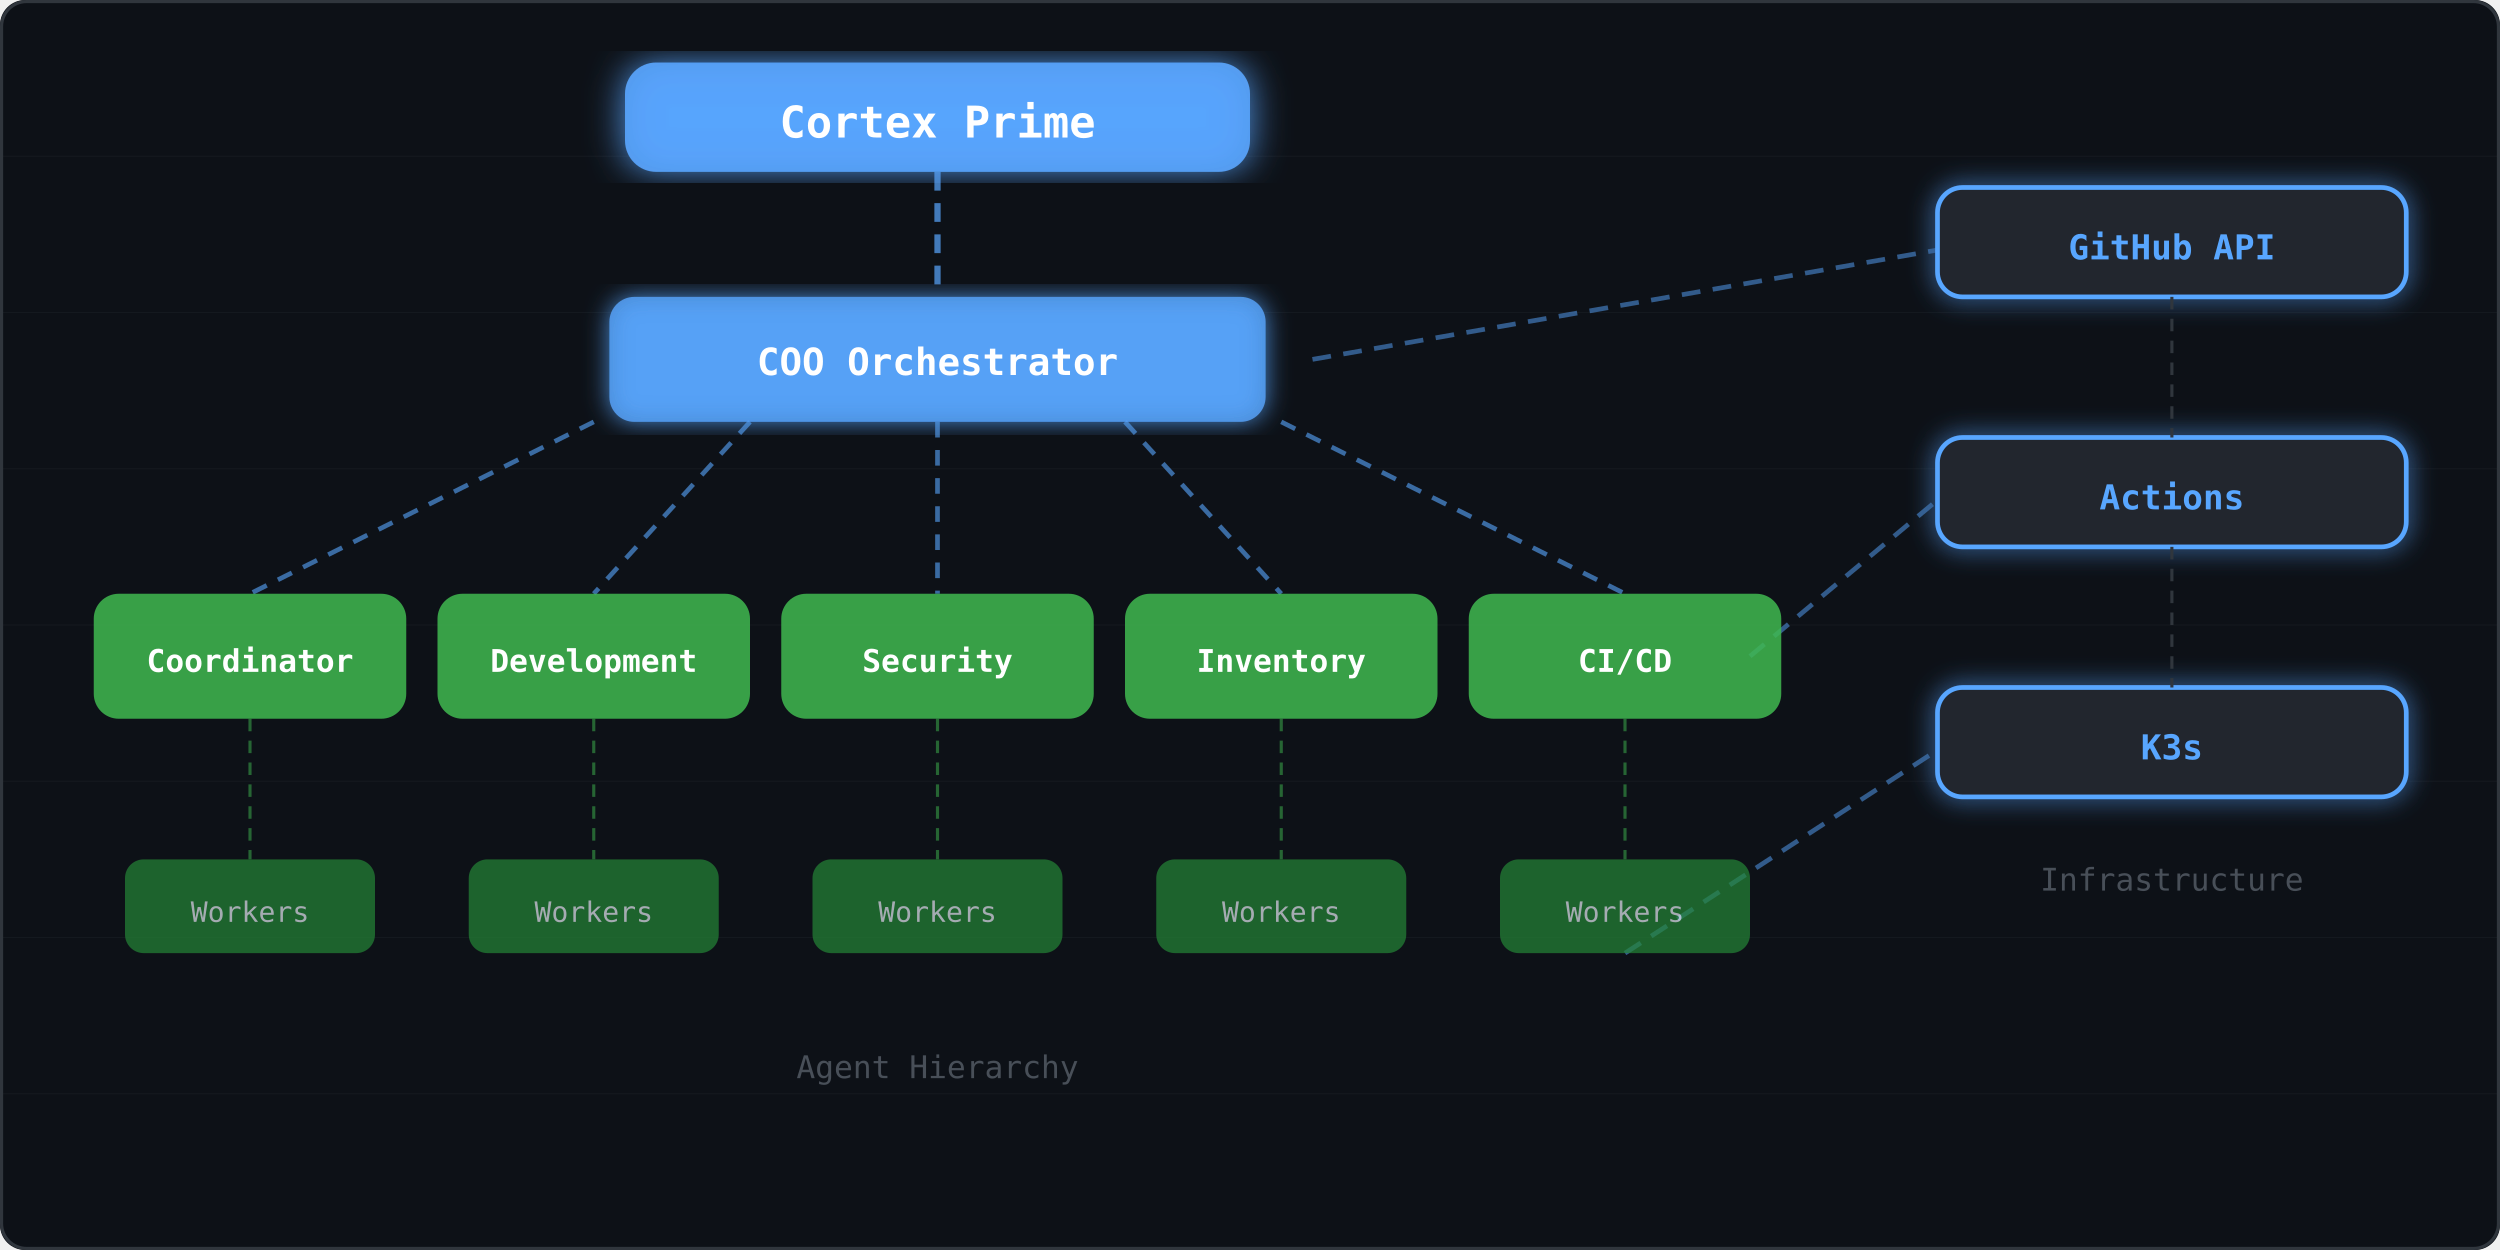
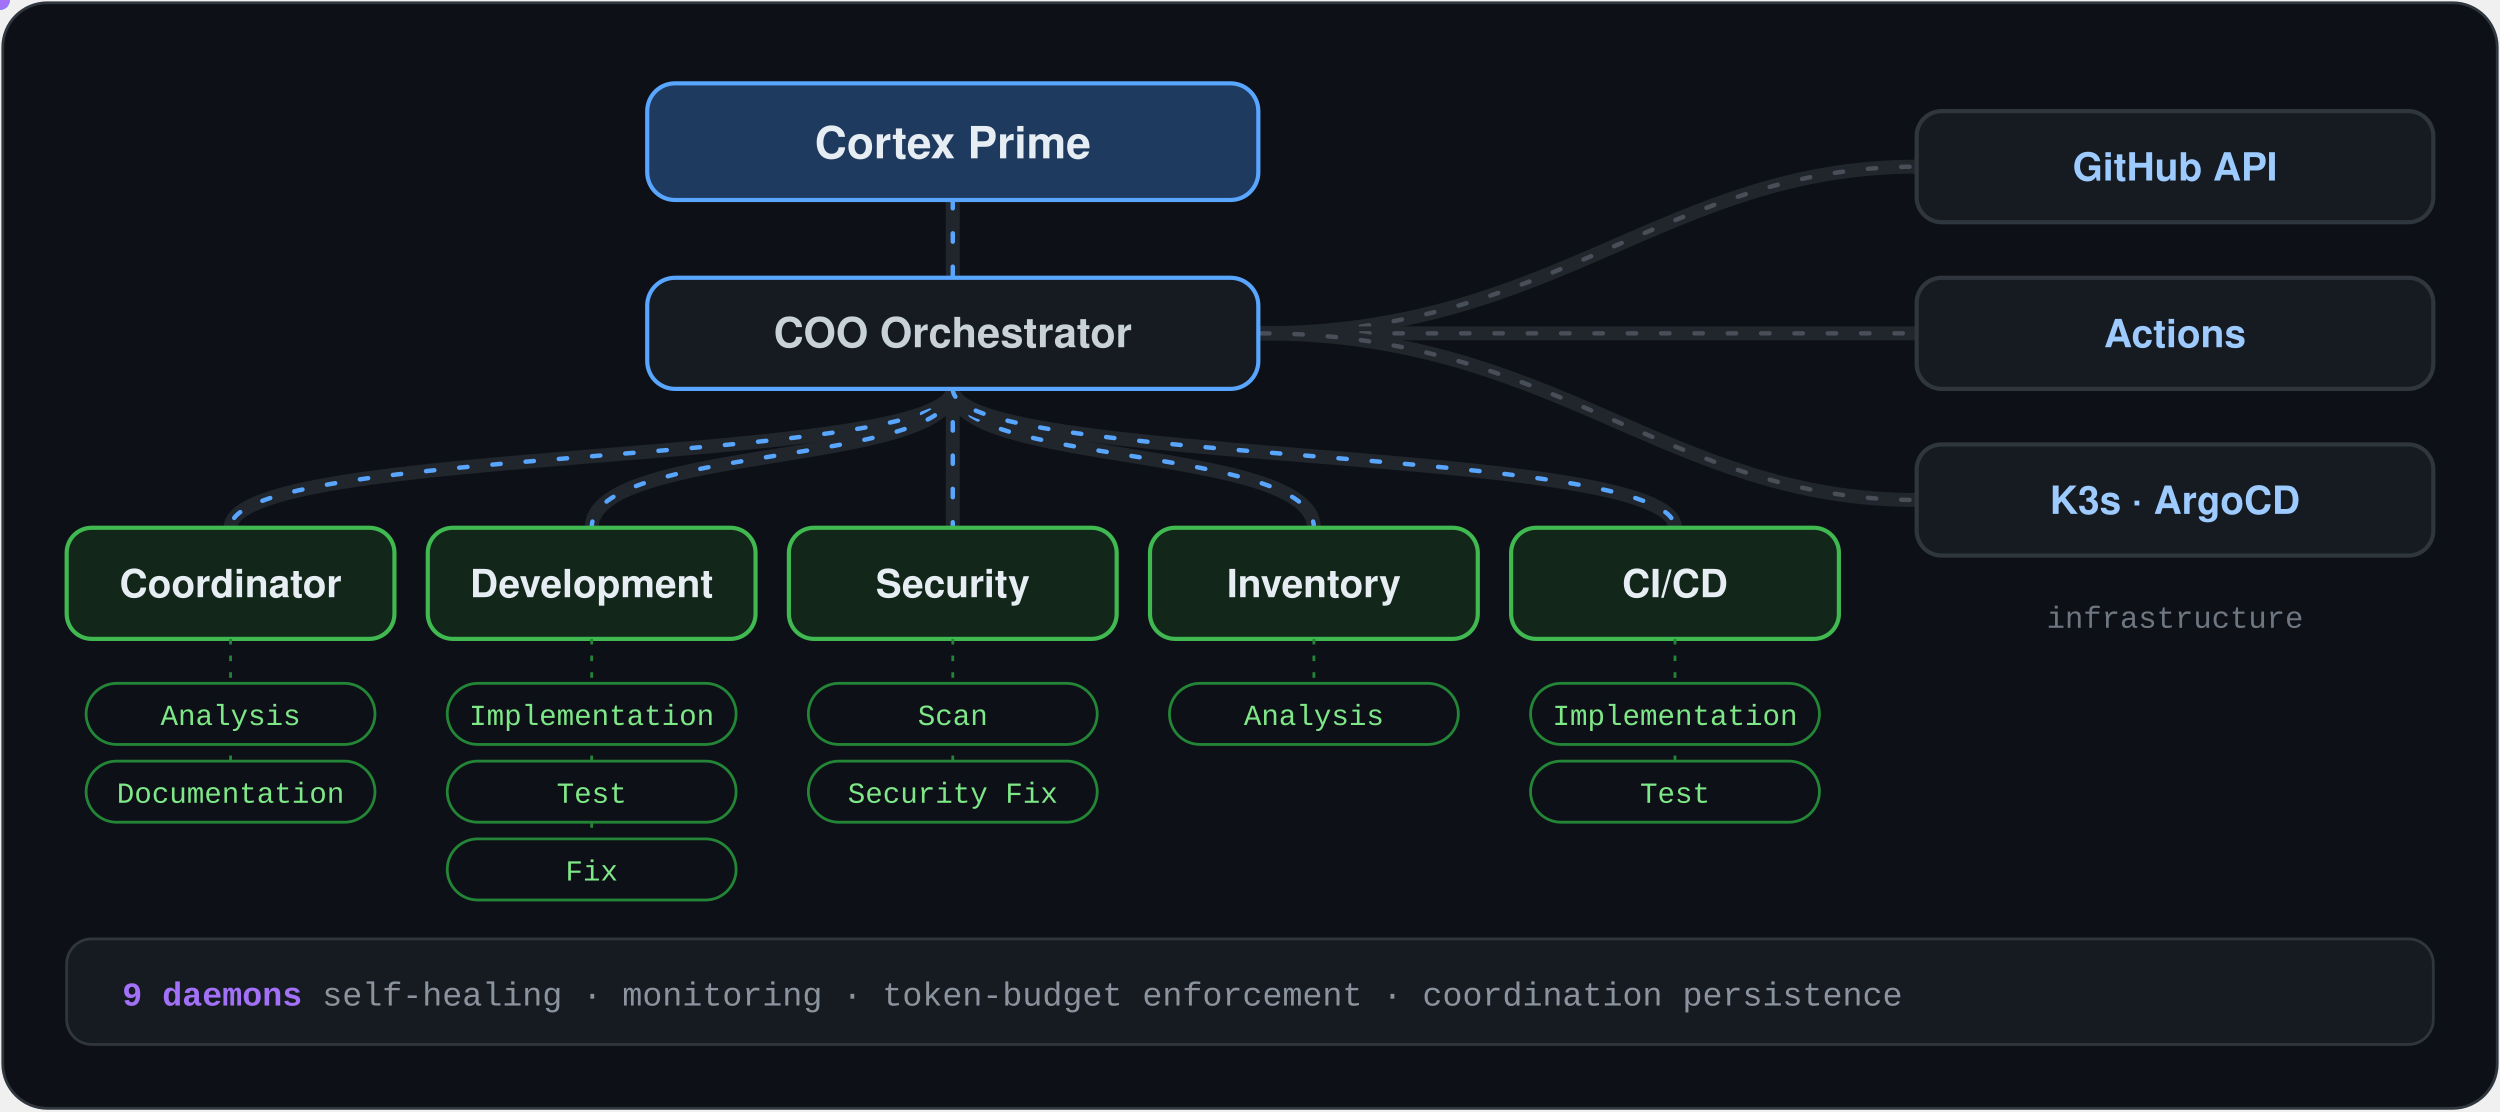
- <svg xmlns="http://www.w3.org/2000/svg" viewBox="0 0 800 400" width="800" height="400">
+ <svg xmlns="http://www.w3.org/2000/svg" viewBox="0 0 900 400" width="900" height="400" role="img" aria-labelledby="t d">
  <defs>
-     <filter id="glow">
-       <feGaussianBlur stdDeviation="4" result="blur" />
-       <feMerge>
-         <feMergeNode in="blur" />
-         <feMergeNode in="SourceGraphic" />
-       </feMerge>
-     </filter>
-     <filter id="glowStrong">
-       <feGaussianBlur stdDeviation="6" result="blur" />
-       <feMerge>
-         <feMergeNode in="blur" />
-         <feMergeNode in="SourceGraphic" />
-       </feMerge>
-     </filter>
+     <path id="m0" d="M343 140C343 168 83 160 83 190" />
+     <path id="m1" d="M343 140C343 168 213 160 213 190" />
+     <path id="m2" d="M343 140C343 168 343 160 343 190" />
+     <path id="m3" d="M343 140C343 168 473 160 473 190" />
+     <path id="m4" d="M343 140C343 168 603 160 603 190" />
+     <path id="pc" d="M343 72V100" />
+     <path id="i0" d="M454 120C560 120 600 60 690 60" />
+     <path id="i1" d="M454 120C560 120 600 120 690 120" />
+     <path id="i2" d="M454 120C560 120 600 180 690 180" />
  </defs>
-   <rect width="800" height="400" fill="#0d1117" rx="8" />
-   <g stroke="#21262d" stroke-width="0.3" opacity="0.4">
-     <line x1="0" y1="50" x2="800" y2="50" />
-     <line x1="0" y1="100" x2="800" y2="100" />
-     <line x1="0" y1="150" x2="800" y2="150" />
-     <line x1="0" y1="200" x2="800" y2="200" />
-     <line x1="0" y1="250" x2="800" y2="250" />
-     <line x1="0" y1="300" x2="800" y2="300" />
-     <line x1="0" y1="350" x2="800" y2="350" />
+   <style>
+     .sans{font-family:"Segoe UI",-apple-system,BlinkMacSystemFont,Helvetica,Arial,sans-serif}
+     .mono{font-family:ui-monospace,SFMono-Regular,"SF Mono",Menlo,Consolas,"Liberation Mono",monospace}
+     .b{font-weight:600}
+     .pipe{fill:none;stroke:#21262d;stroke-width:5;stroke-linecap:round}
+     .flow{fill:none;stroke:#58a6ff;stroke-width:1.6;stroke-linecap:round;stroke-dasharray:3 9;animation:flow 1.2s linear infinite}
+     .dim{stroke:#484f58}
+     @keyframes flow{to{stroke-dashoffset:-12}}
+     .master{animation:glow 3s ease-in-out infinite}
+     @keyframes glow{0%,100%{stroke-opacity:.45}20%{stroke-opacity:1}}
+     @media (prefers-reduced-motion:reduce){*{animation:none!important}.pkt{display:none}}
+   </style>
+   <rect x="1" y="1" width="898" height="398" rx="16" fill="#0d1117" stroke="#30363d" />
+   <use href="#m0" class="pipe" />
+   <use href="#m0" class="flow" />
+   <use href="#m1" class="pipe" />
+   <use href="#m1" class="flow" />
+   <use href="#m2" class="pipe" />
+   <use href="#m2" class="flow" />
+   <use href="#m3" class="pipe" />
+   <use href="#m3" class="flow" />
+   <use href="#m4" class="pipe" />
+   <use href="#m4" class="flow" />
+   <use href="#pc" class="pipe" />
+   <use href="#pc" class="flow" />
+   <use href="#i0" class="pipe" />
+   <use href="#i0" class="flow dim" />
+   <use href="#i1" class="pipe" />
+   <use href="#i1" class="flow dim" />
+   <use href="#i2" class="pipe" />
+   <use href="#i2" class="flow dim" />
+   <g class="pkt">
+     <circle r="3.5" fill="#58a6ff">
+       <animateMotion dur="3s" begin="-0.0s" repeatCount="indefinite">
+         <mpath href="#m0" />
+       </animateMotion>
+     </circle>
+     <circle r="3.5" fill="#58a6ff">
+       <animateMotion dur="3s" begin="-0.6s" repeatCount="indefinite">
+         <mpath href="#m1" />
+       </animateMotion>
+     </circle>
+     <circle r="3.5" fill="#58a6ff">
+       <animateMotion dur="3s" begin="-1.2s" repeatCount="indefinite">
+         <mpath href="#m2" />
+       </animateMotion>
+     </circle>
+     <circle r="3.5" fill="#58a6ff">
+       <animateMotion dur="3s" begin="-1.8s" repeatCount="indefinite">
+         <mpath href="#m3" />
+       </animateMotion>
+     </circle>
+     <circle r="3.5" fill="#58a6ff">
+       <animateMotion dur="3s" begin="-2.4s" repeatCount="indefinite">
+         <mpath href="#m4" />
+       </animateMotion>
+     </circle>
+     <circle r="3.5" fill="#a371f7">
+       <animateMotion dur="1.5s" repeatCount="indefinite">
+         <mpath href="#pc" />
+       </animateMotion>
+     </circle>
  </g>
-   <line x1="300" y1="55" x2="300" y2="95" stroke="#58a6ff" stroke-width="2" stroke-dasharray="6,4" opacity="0.7">
-     <animate attributeName="stroke-dashoffset" values="0;-20" dur="2s" repeatCount="indefinite" />
-   </line>
-   <g stroke="#58a6ff" stroke-width="1.5" stroke-dasharray="5,4" opacity="0.6">
-     <line x1="190" y1="135" x2="80" y2="190">
-       <animate attributeName="stroke-dashoffset" values="0;-18" dur="2s" repeatCount="indefinite" />
-     </line>
-     <line x1="240" y1="135" x2="190" y2="190">
-       <animate attributeName="stroke-dashoffset" values="0;-18" dur="2s" repeatCount="indefinite" />
-     </line>
-     <line x1="300" y1="135" x2="300" y2="190">
-       <animate attributeName="stroke-dashoffset" values="0;-18" dur="2s" repeatCount="indefinite" />
-     </line>
-     <line x1="360" y1="135" x2="410" y2="190">
-       <animate attributeName="stroke-dashoffset" values="0;-18" dur="2s" repeatCount="indefinite" />
-     </line>
-     <line x1="410" y1="135" x2="520" y2="190">
-       <animate attributeName="stroke-dashoffset" values="0;-18" dur="2s" repeatCount="indefinite" />
-     </line>
-   </g>
-   <g stroke="#3fb950" stroke-width="1" stroke-dasharray="4,3" opacity="0.5">
-     <line x1="80" y1="230" x2="80" y2="275">
-       <animate attributeName="stroke-dashoffset" values="0;-14" dur="1.5s" repeatCount="indefinite" />
-     </line>
-     <line x1="190" y1="230" x2="190" y2="275">
-       <animate attributeName="stroke-dashoffset" values="0;-14" dur="1.5s" repeatCount="indefinite" />
-     </line>
-     <line x1="300" y1="230" x2="300" y2="275">
-       <animate attributeName="stroke-dashoffset" values="0;-14" dur="1.5s" repeatCount="indefinite" />
-     </line>
-     <line x1="410" y1="230" x2="410" y2="275">
-       <animate attributeName="stroke-dashoffset" values="0;-14" dur="1.5s" repeatCount="indefinite" />
-     </line>
-     <line x1="520" y1="230" x2="520" y2="275">
-       <animate attributeName="stroke-dashoffset" values="0;-14" dur="1.5s" repeatCount="indefinite" />
-     </line>
-   </g>
-   <g stroke="#58a6ff" stroke-width="1.5" stroke-dasharray="6,4" opacity="0.5">
-     <line x1="420" y1="115" x2="620" y2="80">
-       <animate attributeName="stroke-dashoffset" values="0;-20" dur="2.5s" repeatCount="indefinite" />
-     </line>
-     <line x1="560" y1="210" x2="620" y2="160">
-       <animate attributeName="stroke-dashoffset" values="0;-20" dur="2.5s" repeatCount="indefinite" />
-     </line>
-     <line x1="520" y1="305" x2="620" y2="240">
-       <animate attributeName="stroke-dashoffset" values="0;-20" dur="2.5s" repeatCount="indefinite" />
-     </line>
-   </g>
-   <g filter="url(#glowStrong)">
-     <rect x="200" y="20" width="200" height="35" rx="10" fill="#58a6ff" opacity="0.9">
-       <animate attributeName="opacity" values="0.9;1;0.9" dur="3s" repeatCount="indefinite" />
-     </rect>
-   </g>
-   <text x="300" y="44" text-anchor="middle" font-family="'SF Mono','Fira Code','Cascadia Code',monospace" font-size="14" font-weight="700" fill="#ffffff">Cortex Prime</text>
-   <g filter="url(#glow)">
-     <rect x="195" y="95" width="210" height="40" rx="8" fill="#58a6ff" opacity="0.8" />
-   </g>
-   <text x="300" y="120" text-anchor="middle" font-family="'SF Mono','Fira Code','Cascadia Code',monospace" font-size="12" font-weight="600" fill="#ffffff">COO Orchestrator</text>
-   <rect x="30" y="190" width="100" height="40" rx="8" fill="#3fb950" opacity="0.85" />
-   <text x="80" y="215" text-anchor="middle" font-family="'SF Mono','Fira Code','Cascadia Code',monospace" font-size="10" font-weight="600" fill="#ffffff">Coordinator</text>
-   <rect x="140" y="190" width="100" height="40" rx="8" fill="#3fb950" opacity="0.85" />
-   <text x="190" y="215" text-anchor="middle" font-family="'SF Mono','Fira Code','Cascadia Code',monospace" font-size="10" font-weight="600" fill="#ffffff">Development</text>
-   <rect x="250" y="190" width="100" height="40" rx="8" fill="#3fb950" opacity="0.85" />
-   <text x="300" y="215" text-anchor="middle" font-family="'SF Mono','Fira Code','Cascadia Code',monospace" font-size="10" font-weight="600" fill="#ffffff">Security</text>
-   <rect x="360" y="190" width="100" height="40" rx="8" fill="#3fb950" opacity="0.85" />
-   <text x="410" y="215" text-anchor="middle" font-family="'SF Mono','Fira Code','Cascadia Code',monospace" font-size="10" font-weight="600" fill="#ffffff">Inventory</text>
-   <rect x="470" y="190" width="100" height="40" rx="8" fill="#3fb950" opacity="0.85" />
-   <text x="520" y="215" text-anchor="middle" font-family="'SF Mono','Fira Code','Cascadia Code',monospace" font-size="10" font-weight="600" fill="#ffffff">CI/CD</text>
-   <g opacity="0.7">
-     <rect x="40" y="275" width="80" height="30" rx="6" fill="#238636" />
-     <text x="80" y="295" text-anchor="middle" font-family="'SF Mono','Fira Code','Cascadia Code',monospace" font-size="9" fill="#e6edf3">Workers</text>
-     <rect x="150" y="275" width="80" height="30" rx="6" fill="#238636" />
-     <text x="190" y="295" text-anchor="middle" font-family="'SF Mono','Fira Code','Cascadia Code',monospace" font-size="9" fill="#e6edf3">Workers</text>
-     <rect x="260" y="275" width="80" height="30" rx="6" fill="#238636" />
-     <text x="300" y="295" text-anchor="middle" font-family="'SF Mono','Fira Code','Cascadia Code',monospace" font-size="9" fill="#e6edf3">Workers</text>
-     <rect x="370" y="275" width="80" height="30" rx="6" fill="#238636" />
-     <text x="410" y="295" text-anchor="middle" font-family="'SF Mono','Fira Code','Cascadia Code',monospace" font-size="9" fill="#e6edf3">Workers</text>
-     <rect x="480" y="275" width="80" height="30" rx="6" fill="#238636" />
-     <text x="520" y="295" text-anchor="middle" font-family="'SF Mono','Fira Code','Cascadia Code',monospace" font-size="9" fill="#e6edf3">Workers</text>
-   </g>
-   <g filter="url(#glow)">
-     <rect x="620" y="60" width="150" height="35" rx="8" fill="#21262d" stroke="#58a6ff" stroke-width="1.5" />
-     <text x="695" y="83" text-anchor="middle" font-family="'SF Mono','Fira Code','Cascadia Code',monospace" font-size="11" font-weight="600" fill="#58a6ff">GitHub API</text>
-     <rect x="620" y="140" width="150" height="35" rx="8" fill="#21262d" stroke="#58a6ff" stroke-width="1.5" />
-     <text x="695" y="163" text-anchor="middle" font-family="'SF Mono','Fira Code','Cascadia Code',monospace" font-size="11" font-weight="600" fill="#58a6ff">Actions</text>
-     <rect x="620" y="220" width="150" height="35" rx="8" fill="#21262d" stroke="#58a6ff" stroke-width="1.5" />
-     <text x="695" y="243" text-anchor="middle" font-family="'SF Mono','Fira Code','Cascadia Code',monospace" font-size="11" font-weight="600" fill="#58a6ff">K3s</text>
-   </g>
-   <line x1="695" y1="95" x2="695" y2="140" stroke="#30363d" stroke-width="1" stroke-dasharray="4,3">
-     <animate attributeName="stroke-dashoffset" values="0;-14" dur="2s" repeatCount="indefinite" />
-   </line>
-   <line x1="695" y1="175" x2="695" y2="220" stroke="#30363d" stroke-width="1" stroke-dasharray="4,3">
-     <animate attributeName="stroke-dashoffset" values="0;-14" dur="2s" repeatCount="indefinite" />
-   </line>
-   <text x="300" y="345" text-anchor="middle" font-family="'SF Mono','Fira Code','Cascadia Code',monospace" font-size="10" fill="#484f58">Agent Hierarchy</text>
-   <text x="695" y="285" text-anchor="middle" font-family="'SF Mono','Fira Code','Cascadia Code',monospace" font-size="10" fill="#484f58">Infrastructure</text>
-   <rect x="0.5" y="0.5" width="799" height="399" rx="8" fill="none" stroke="#30363d" stroke-width="1" />
+   <rect x="233" y="30" width="220" height="42" rx="10" fill="#1f3a5f" stroke="#58a6ff" stroke-width="1.5" />
+   <text x="343" y="57" text-anchor="middle" class="sans b" font-size="16" fill="#e6edf3">Cortex Prime</text>
+   <rect x="233" y="100" width="220" height="40" rx="10" fill="#161b22" stroke="#58a6ff" stroke-width="1.5" />
+   <text x="343" y="125" text-anchor="middle" class="sans b" font-size="15" fill="#c9d1d9">COO Orchestrator</text>
+   <rect class="master" style="animation-delay:0.0s" x="24" y="190" width="118" height="40" rx="9" fill="#12261a" stroke="#3fb950" stroke-width="1.5" />
+   <text x="83" y="215" text-anchor="middle" class="sans b" font-size="14" fill="#e6edf3">Coordinator</text>
+   <line x1="83" y1="230" x2="83" y2="284" stroke="#238636" stroke-dasharray="2 4" />
+   <rect x="31" y="246" width="104" height="22" rx="11" fill="#0d1117" stroke="#238636" />
+   <text x="83" y="261" text-anchor="middle" class="mono" font-size="10.5" fill="#7ee787">Analysis</text>
+   <rect x="31" y="274" width="104" height="22" rx="11" fill="#0d1117" stroke="#238636" />
+   <text x="83" y="289" text-anchor="middle" class="mono" font-size="10.5" fill="#7ee787">Documentation</text>
+   <rect class="master" style="animation-delay:0.6s" x="154" y="190" width="118" height="40" rx="9" fill="#12261a" stroke="#3fb950" stroke-width="1.5" />
+   <text x="213" y="215" text-anchor="middle" class="sans b" font-size="14" fill="#e6edf3">Development</text>
+   <line x1="213" y1="230" x2="213" y2="312" stroke="#238636" stroke-dasharray="2 4" />
+   <rect x="161" y="246" width="104" height="22" rx="11" fill="#0d1117" stroke="#238636" />
+   <text x="213" y="261" text-anchor="middle" class="mono" font-size="10.5" fill="#7ee787">Implementation</text>
+   <rect x="161" y="274" width="104" height="22" rx="11" fill="#0d1117" stroke="#238636" />
+   <text x="213" y="289" text-anchor="middle" class="mono" font-size="10.5" fill="#7ee787">Test</text>
+   <rect x="161" y="302" width="104" height="22" rx="11" fill="#0d1117" stroke="#238636" />
+   <text x="213" y="317" text-anchor="middle" class="mono" font-size="10.5" fill="#7ee787">Fix</text>
+   <rect class="master" style="animation-delay:1.2s" x="284" y="190" width="118" height="40" rx="9" fill="#12261a" stroke="#3fb950" stroke-width="1.5" />
+   <text x="343" y="215" text-anchor="middle" class="sans b" font-size="14" fill="#e6edf3">Security</text>
+   <line x1="343" y1="230" x2="343" y2="284" stroke="#238636" stroke-dasharray="2 4" />
+   <rect x="291" y="246" width="104" height="22" rx="11" fill="#0d1117" stroke="#238636" />
+   <text x="343" y="261" text-anchor="middle" class="mono" font-size="10.5" fill="#7ee787">Scan</text>
+   <rect x="291" y="274" width="104" height="22" rx="11" fill="#0d1117" stroke="#238636" />
+   <text x="343" y="289" text-anchor="middle" class="mono" font-size="10.5" fill="#7ee787">Security Fix</text>
+   <rect class="master" style="animation-delay:1.8s" x="414" y="190" width="118" height="40" rx="9" fill="#12261a" stroke="#3fb950" stroke-width="1.5" />
+   <text x="473" y="215" text-anchor="middle" class="sans b" font-size="14" fill="#e6edf3">Inventory</text>
+   <line x1="473" y1="230" x2="473" y2="256" stroke="#238636" stroke-dasharray="2 4" />
+   <rect x="421" y="246" width="104" height="22" rx="11" fill="#0d1117" stroke="#238636" />
+   <text x="473" y="261" text-anchor="middle" class="mono" font-size="10.5" fill="#7ee787">Analysis</text>
+   <rect class="master" style="animation-delay:2.4s" x="544" y="190" width="118" height="40" rx="9" fill="#12261a" stroke="#3fb950" stroke-width="1.5" />
+   <text x="603" y="215" text-anchor="middle" class="sans b" font-size="14" fill="#e6edf3">CI/CD</text>
+   <line x1="603" y1="230" x2="603" y2="284" stroke="#238636" stroke-dasharray="2 4" />
+   <rect x="551" y="246" width="104" height="22" rx="11" fill="#0d1117" stroke="#238636" />
+   <text x="603" y="261" text-anchor="middle" class="mono" font-size="10.5" fill="#7ee787">Implementation</text>
+   <rect x="551" y="274" width="104" height="22" rx="11" fill="#0d1117" stroke="#238636" />
+   <text x="603" y="289" text-anchor="middle" class="mono" font-size="10.5" fill="#7ee787">Test</text>
+   <rect x="690" y="40" width="186" height="40" rx="9" fill="#161b22" stroke="#30363d" stroke-width="1.5" />
+   <text x="783" y="65" text-anchor="middle" class="sans b" font-size="14" fill="#9ecbff">GitHub API</text>
+   <rect x="690" y="100" width="186" height="40" rx="9" fill="#161b22" stroke="#30363d" stroke-width="1.5" />
+   <text x="783" y="125" text-anchor="middle" class="sans b" font-size="14" fill="#9ecbff">Actions</text>
+   <rect x="690" y="160" width="186" height="40" rx="9" fill="#161b22" stroke="#30363d" stroke-width="1.5" />
+   <text x="783" y="185" text-anchor="middle" class="sans b" font-size="14" fill="#9ecbff">K3s · ArgoCD</text>
+   <text x="783" y="226" text-anchor="middle" class="mono" font-size="11" fill="#6e7681">infrastructure</text>
+   <rect x="24" y="338" width="852" height="38" rx="9" fill="#161b22" stroke="#30363d" />
+   <text x="44" y="362" class="mono" font-size="12" fill="#8b949e">
+     <tspan fill="#a371f7" font-weight="700">9 daemons</tspan>  self-healing · monitoring · token-budget enforcement · coordination persistence</text>
</svg>
